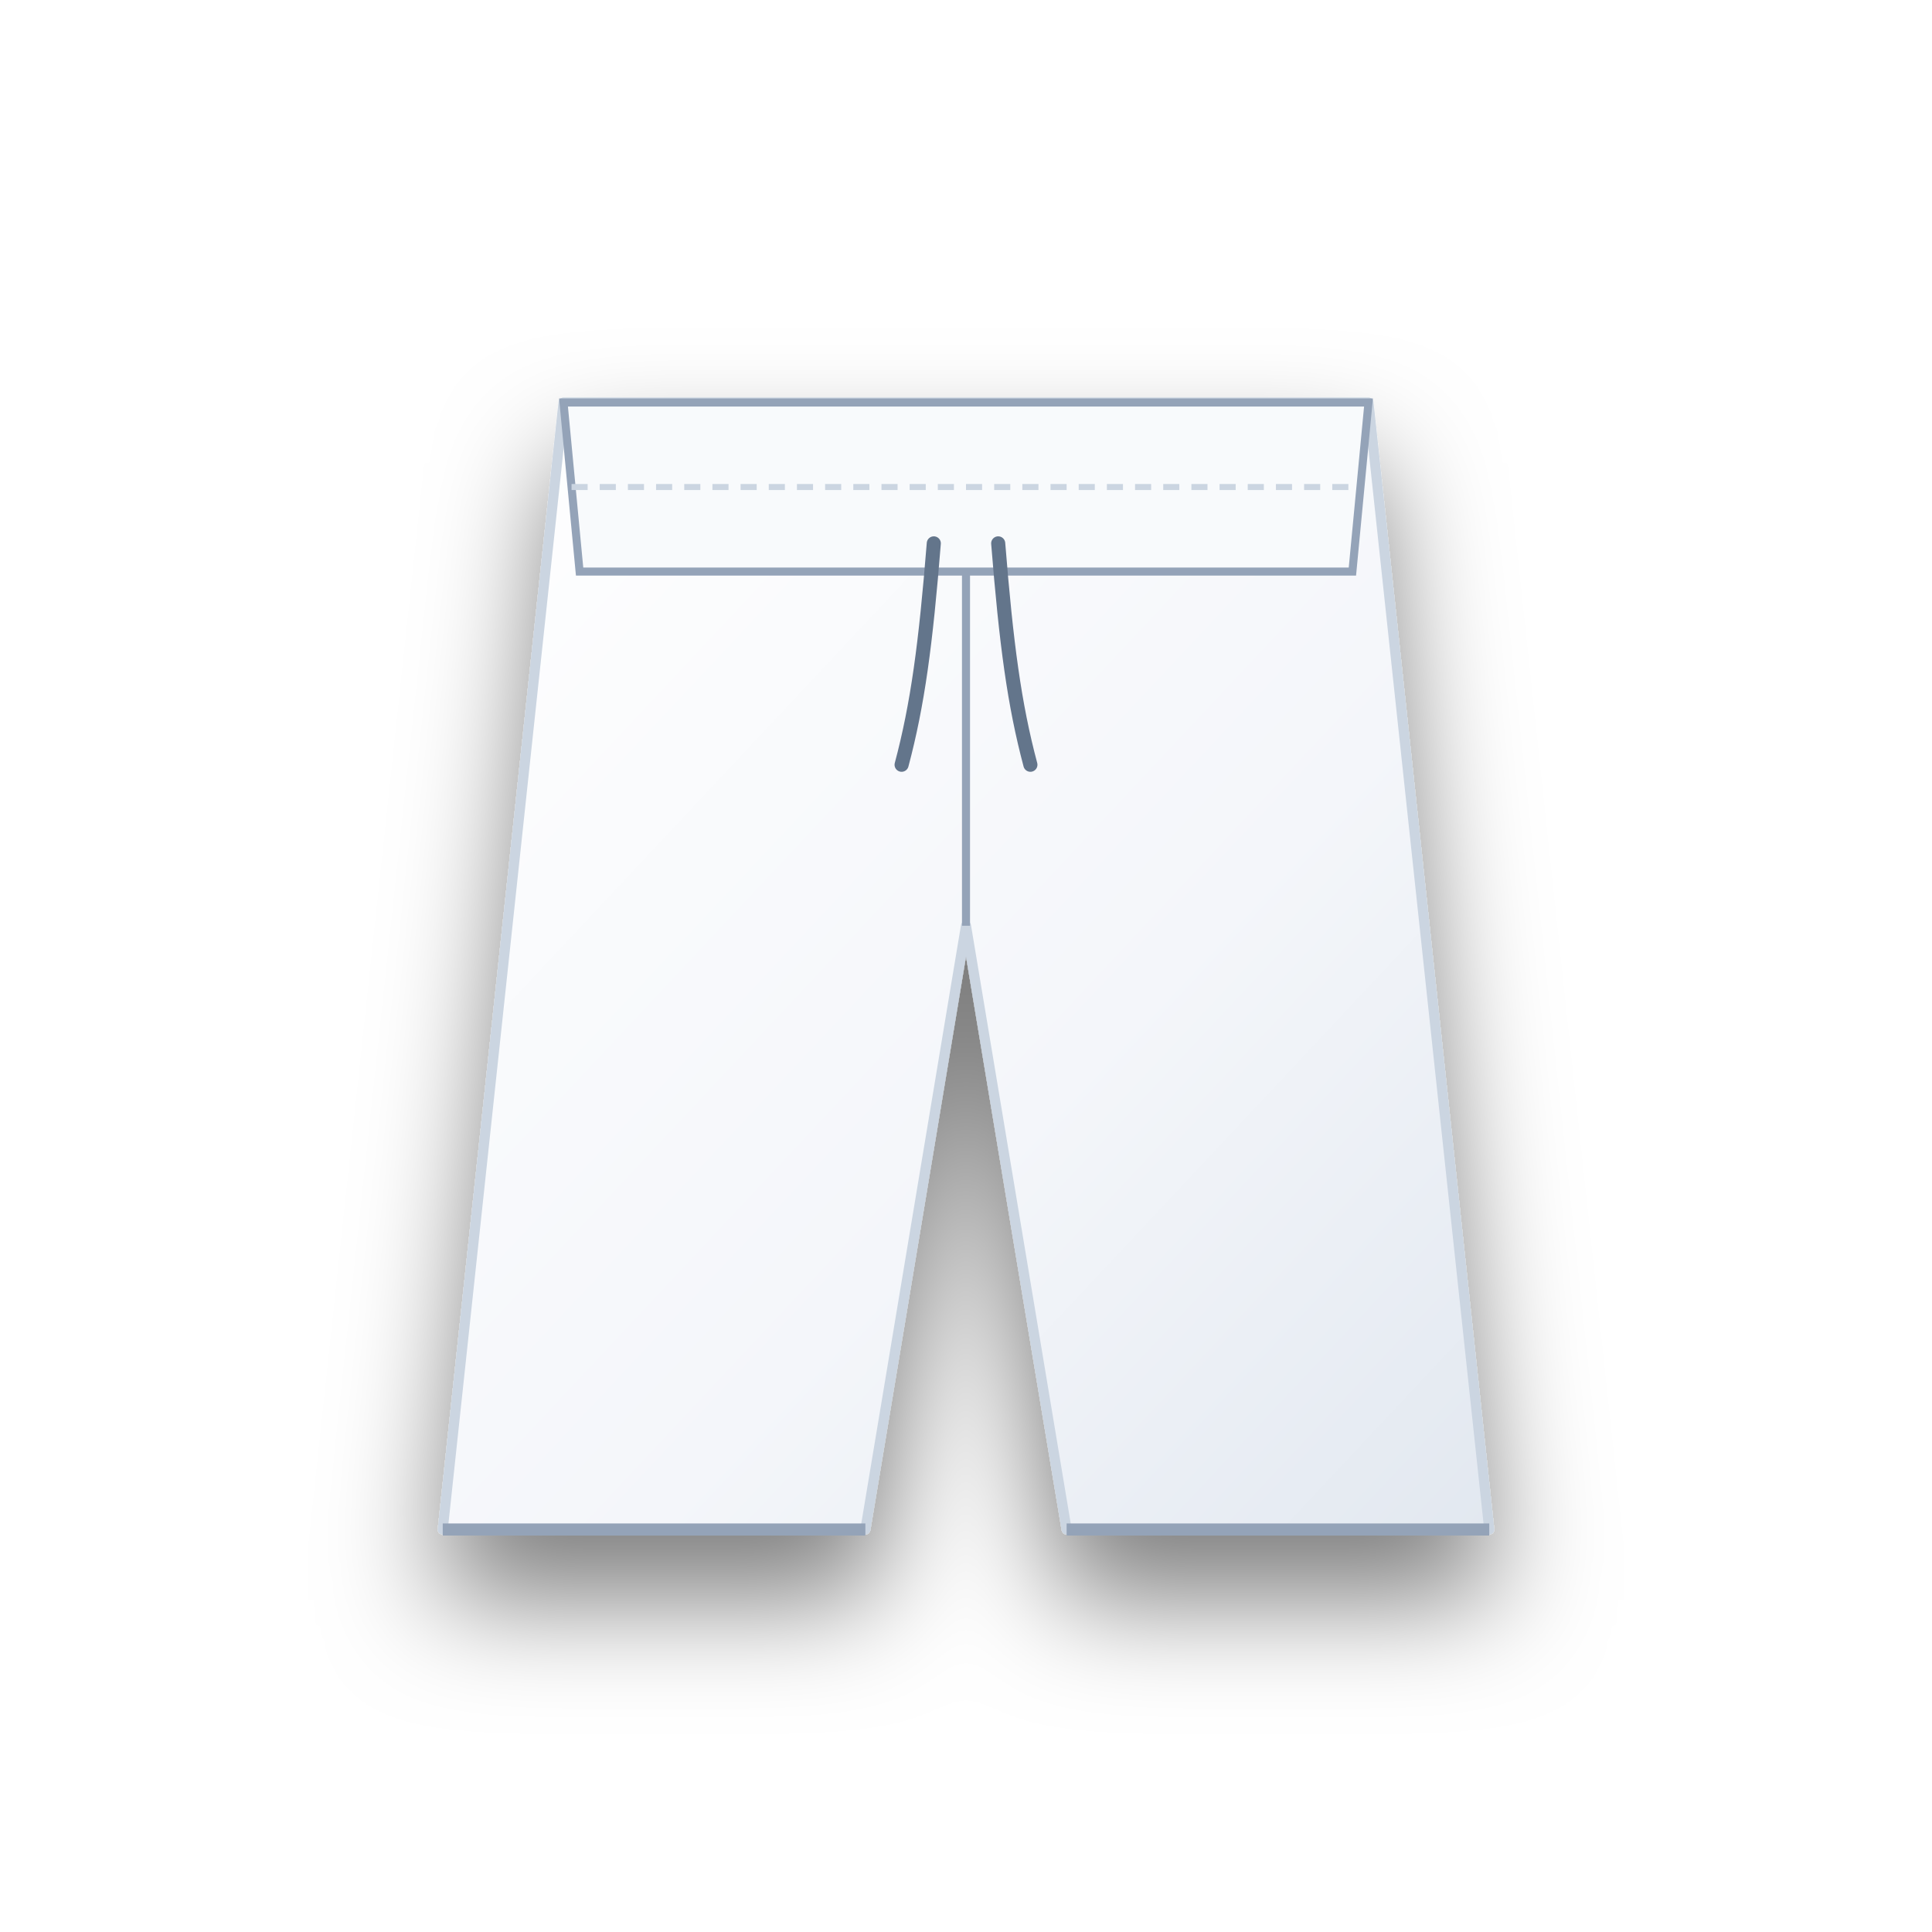
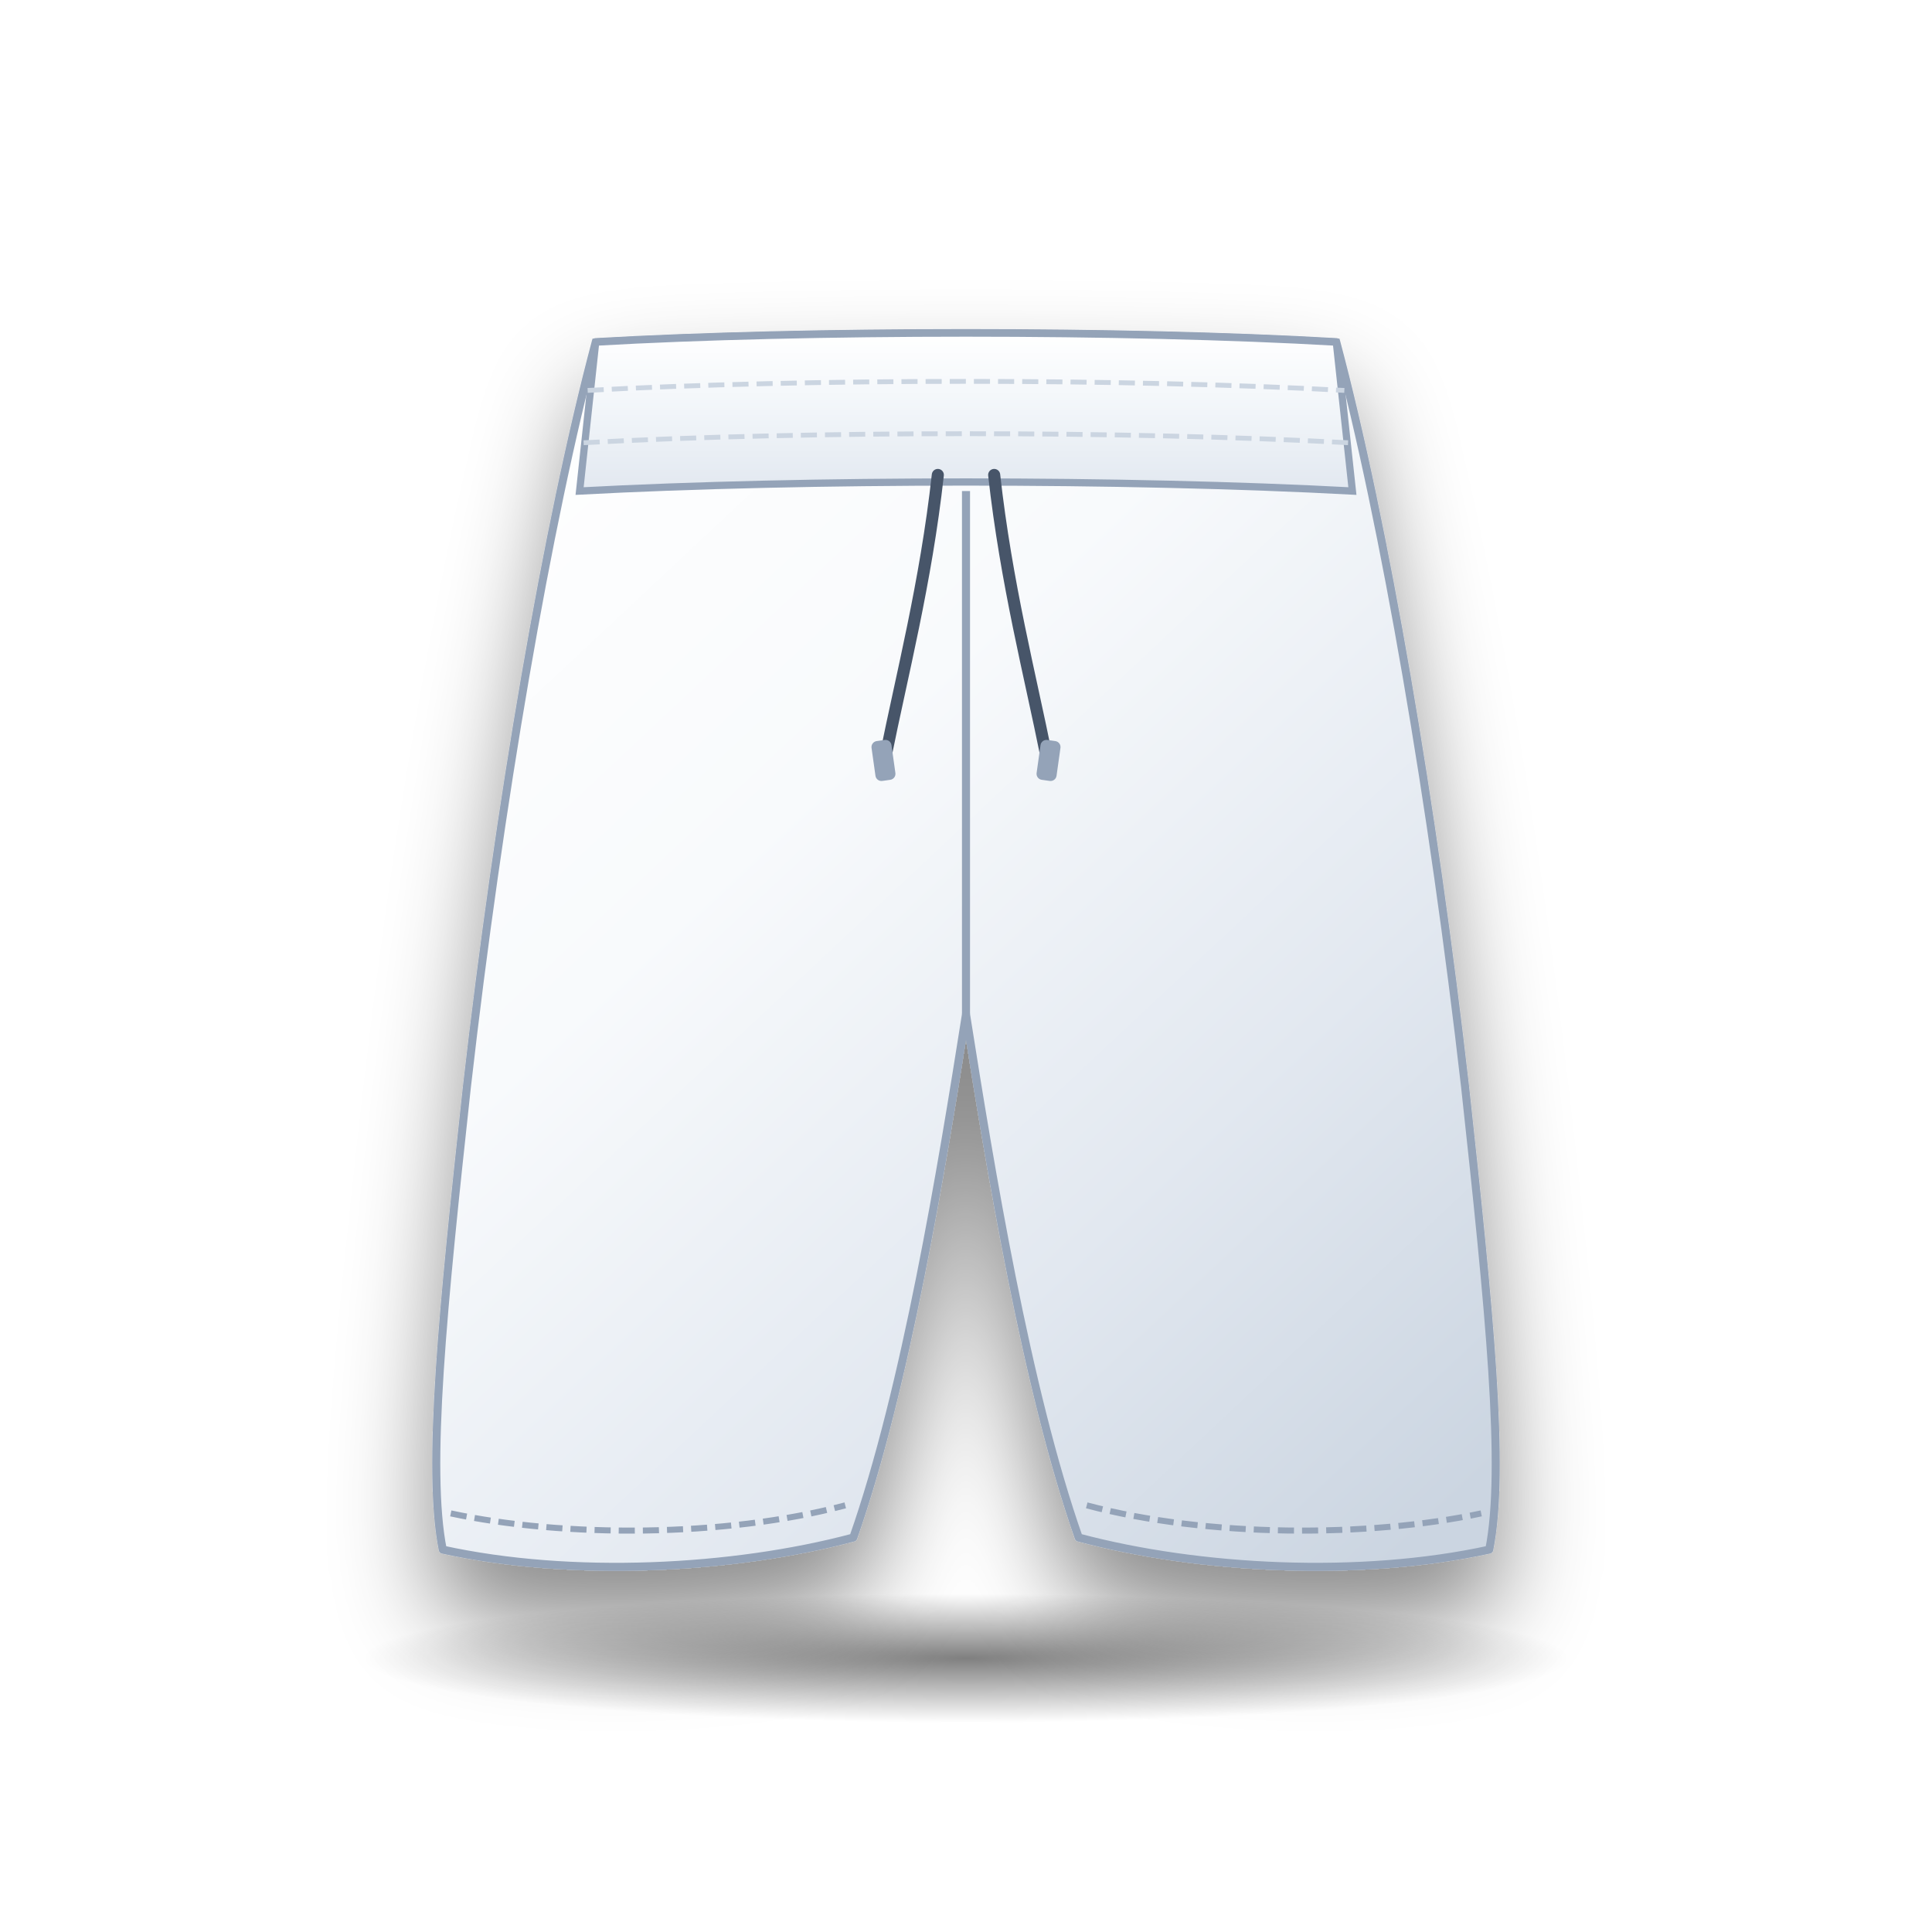
<svg xmlns="http://www.w3.org/2000/svg" viewBox="0 0 480 480" width="480" height="480">
  <defs>
-     <linearGradient id="fabric" x1="0%" y1="0%" x2="100%" y2="100%">
+     <radialGradient id="groundGlow" cx="50%" cy="50%" r="50%">
+       <stop offset="0%" stop-color="#000000" stop-opacity="0.5" />
+       <stop offset="100%" stop-color="#000000" stop-opacity="0" />
+     </radialGradient>
+     <linearGradient id="fabricShade" x1="10%" y1="0%" x2="90%" y2="100%">
      <stop offset="0%" stop-color="#ffffff" />
-       <stop offset="60%" stop-color="#f4f6fa" />
+       <stop offset="35%" stop-color="#f8fafc" />
+       <stop offset="70%" stop-color="#e2e8f0" />
+       <stop offset="100%" stop-color="#cbd5e1" />
+     </linearGradient>
+     <linearGradient id="waistShade" x1="0%" y1="0%" x2="0%" y2="100%">
+       <stop offset="0%" stop-color="#ffffff" />
+       <stop offset="50%" stop-color="#f1f5f9" />
      <stop offset="100%" stop-color="#e2e8f0" />
    </linearGradient>
-     <filter id="softShadow" x="-20%" y="-20%" width="140%" height="140%">
-       <feDropShadow dx="0" dy="16" stdDeviation="14" flood-color="#000000" flood-opacity="0.5" />
+     <filter id="softShadow" x="-20%" y="-10%" width="140%" height="130%">
+       <feDropShadow dx="0" dy="14" stdDeviation="12" flood-color="#000000" flood-opacity="0.45" />
    </filter>
  </defs>
+   <ellipse cx="240" cy="412" rx="150" ry="16" fill="url(#groundGlow)" />
  <g filter="url(#softShadow)">
-     <path d="M 140 100               L 340 100               L 370 380               L 265 380               L 240 230               L 215 380               L 110 380               Z" fill="url(#fabric)" stroke="#cbd5e1" stroke-width="2.5" stroke-linejoin="round" />
-     <path d="M 140 100 L 340 100 L 336 142 L 144 142 Z" fill="#f8fafc" stroke="#94a3b8" stroke-width="2" />
-     <line x1="142" y1="121" x2="338" y2="121" stroke="#cbd5e1" stroke-width="1.5" stroke-dasharray="4 3" />
-     <path d="M 240 142 L 240 230" stroke="#94a3b8" stroke-width="2" />
-     <path d="M 110 380 L 215 380" stroke="#94a3b8" stroke-width="3" />
-     <path d="M 265 380 L 370 380" stroke="#94a3b8" stroke-width="3" />
-     <path d="M 232 135 C 230 160 228 175 224 190" fill="none" stroke="#64748b" stroke-width="3.5" stroke-linecap="round" />
-     <path d="M 248 135 C 250 160 252 175 256 190" fill="none" stroke="#64748b" stroke-width="3.5" stroke-linecap="round" />
+     <path d="M 148 85               C 200 82, 280 82, 332 85               C 344 130, 356 200, 364 270               C 370 325, 374 365, 370 385               C 338 392, 298 390, 268 382               C 255 345, 246 290, 240 252               C 234 290, 225 345, 212 382               C 182 390, 142 392, 110 385               C 106 365, 110 325, 116 270               C 124 200, 136 130, 148 85 Z" fill="url(#fabricShade)" stroke="#94a3b8" stroke-width="2" stroke-linejoin="round" />
+     <path d="M 148 85 C 200 82, 280 82, 332 85 L 336 122 C 280 119, 200 119, 144 122 Z" fill="url(#waistShade)" stroke="#94a3b8" stroke-width="1.8" />
+     <path d="M 146 97 C 200 94, 280 94, 334 97" stroke="#cbd5e1" stroke-width="1.2" stroke-dasharray="4 2" fill="none" />
+     <path d="M 145 110 C 200 107, 280 107, 335 110" stroke="#cbd5e1" stroke-width="1.2" stroke-dasharray="4 2" fill="none" />
+     <path d="M 240 122 L 240 252" stroke="#94a3b8" stroke-width="2" />
+     <path d="M 112 376 C 140 382, 180 382, 210 374" stroke="#94a3b8" stroke-width="1.5" stroke-dasharray="4 2" fill="none" />
+     <path d="M 270 374 C 300 382, 340 382, 368 376" stroke="#94a3b8" stroke-width="1.5" stroke-dasharray="4 2" fill="none" />
+     <path d="M 233 118 C 230 145, 224 168, 220 188" stroke="#475569" stroke-width="3" stroke-linecap="round" fill="none" />
+     <rect x="217" y="184" width="5" height="10" rx="1.5" fill="#94a3b8" transform="rotate(-8 219 189)" />
+     <path d="M 247 118 C 250 145, 256 168, 260 188" stroke="#475569" stroke-width="3" stroke-linecap="round" fill="none" />
+     <rect x="258" y="184" width="5" height="10" rx="1.5" fill="#94a3b8" transform="rotate(8 261 189)" />
  </g>
</svg>
